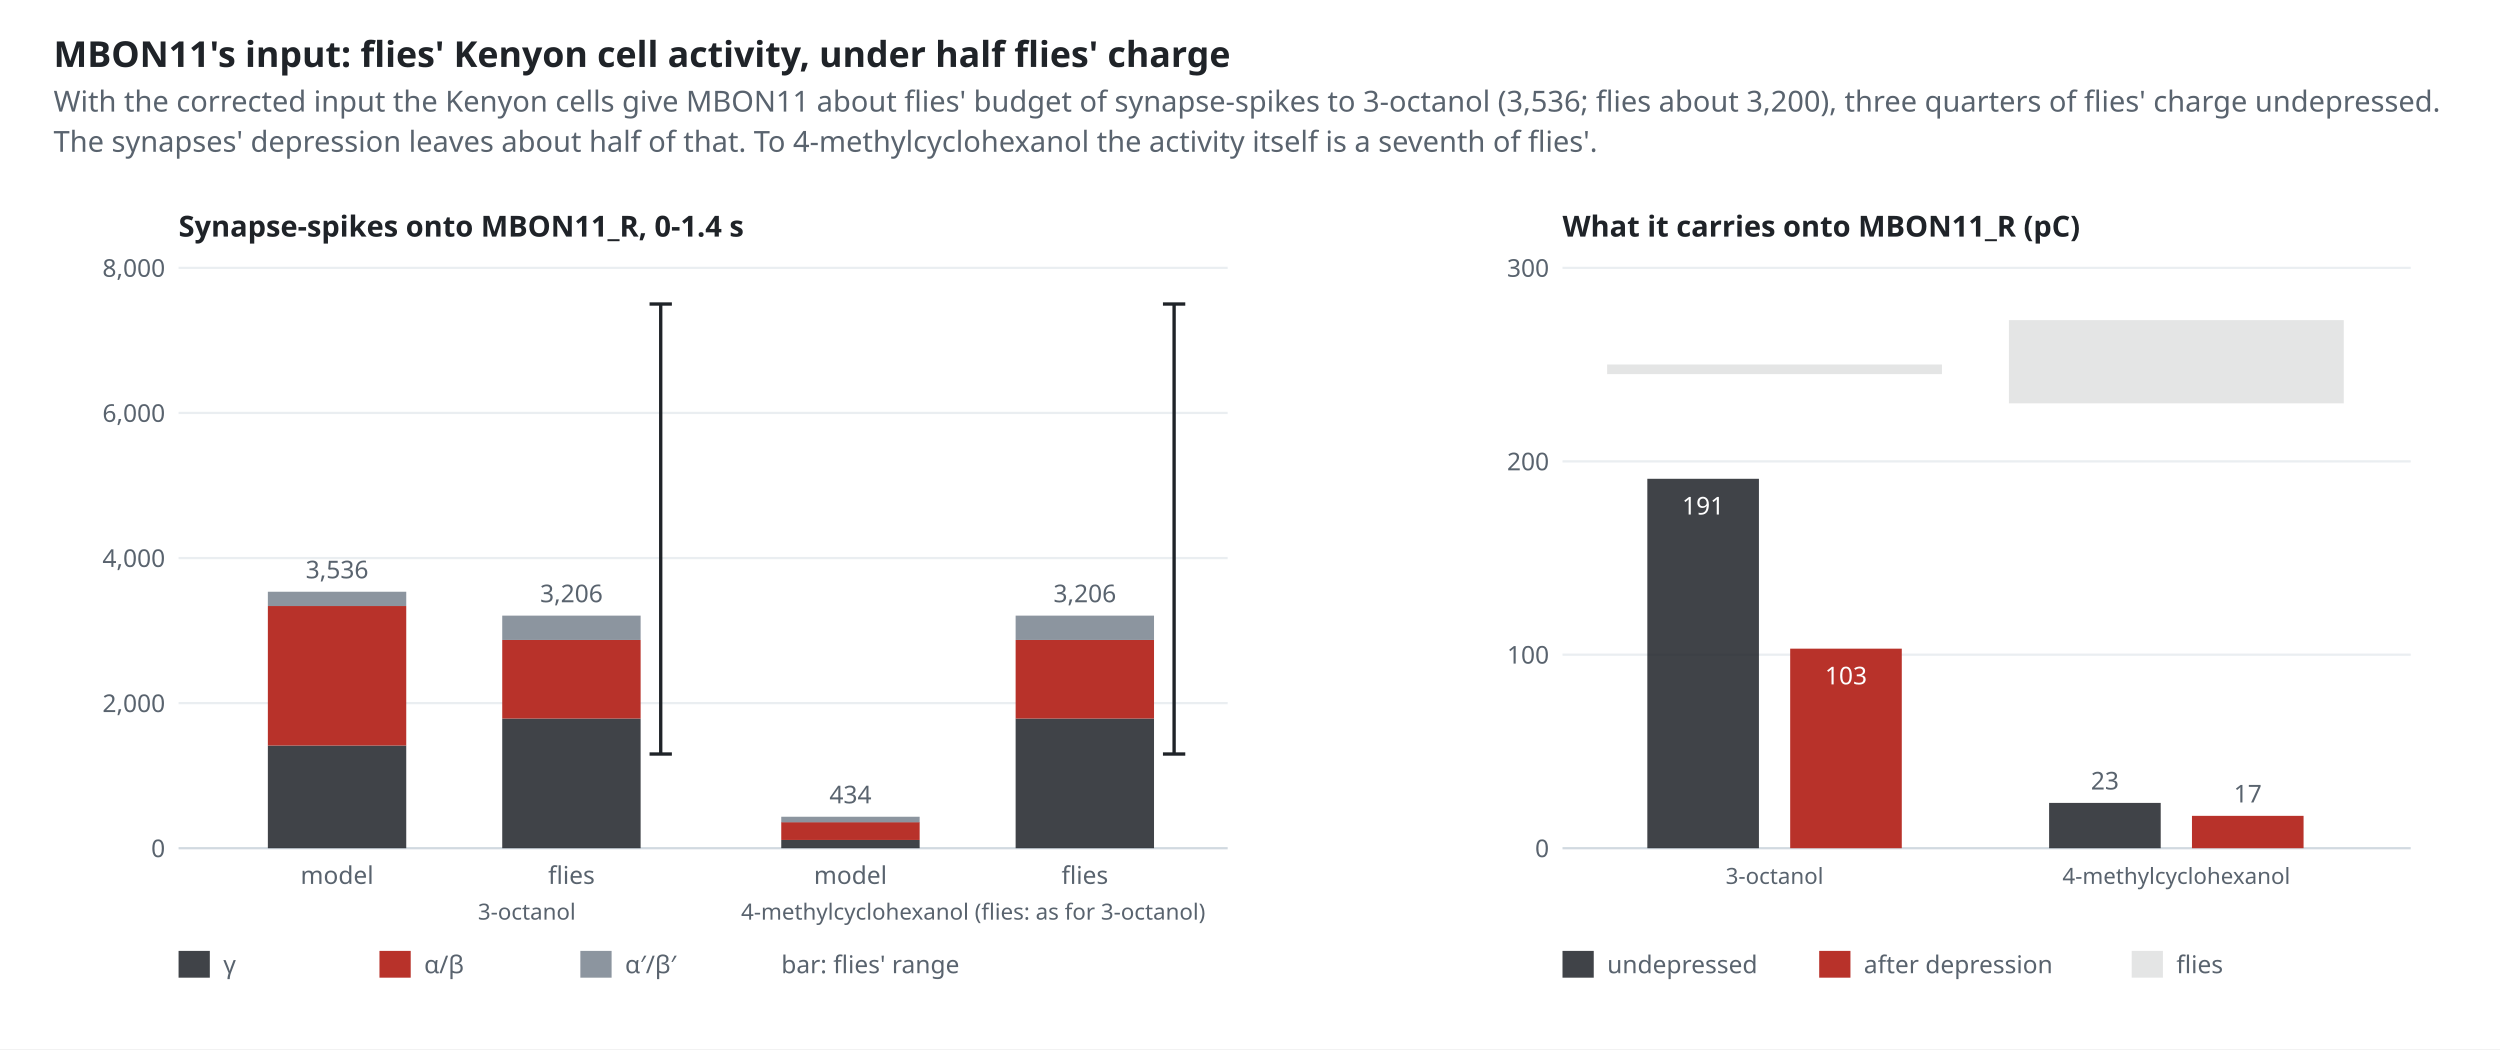
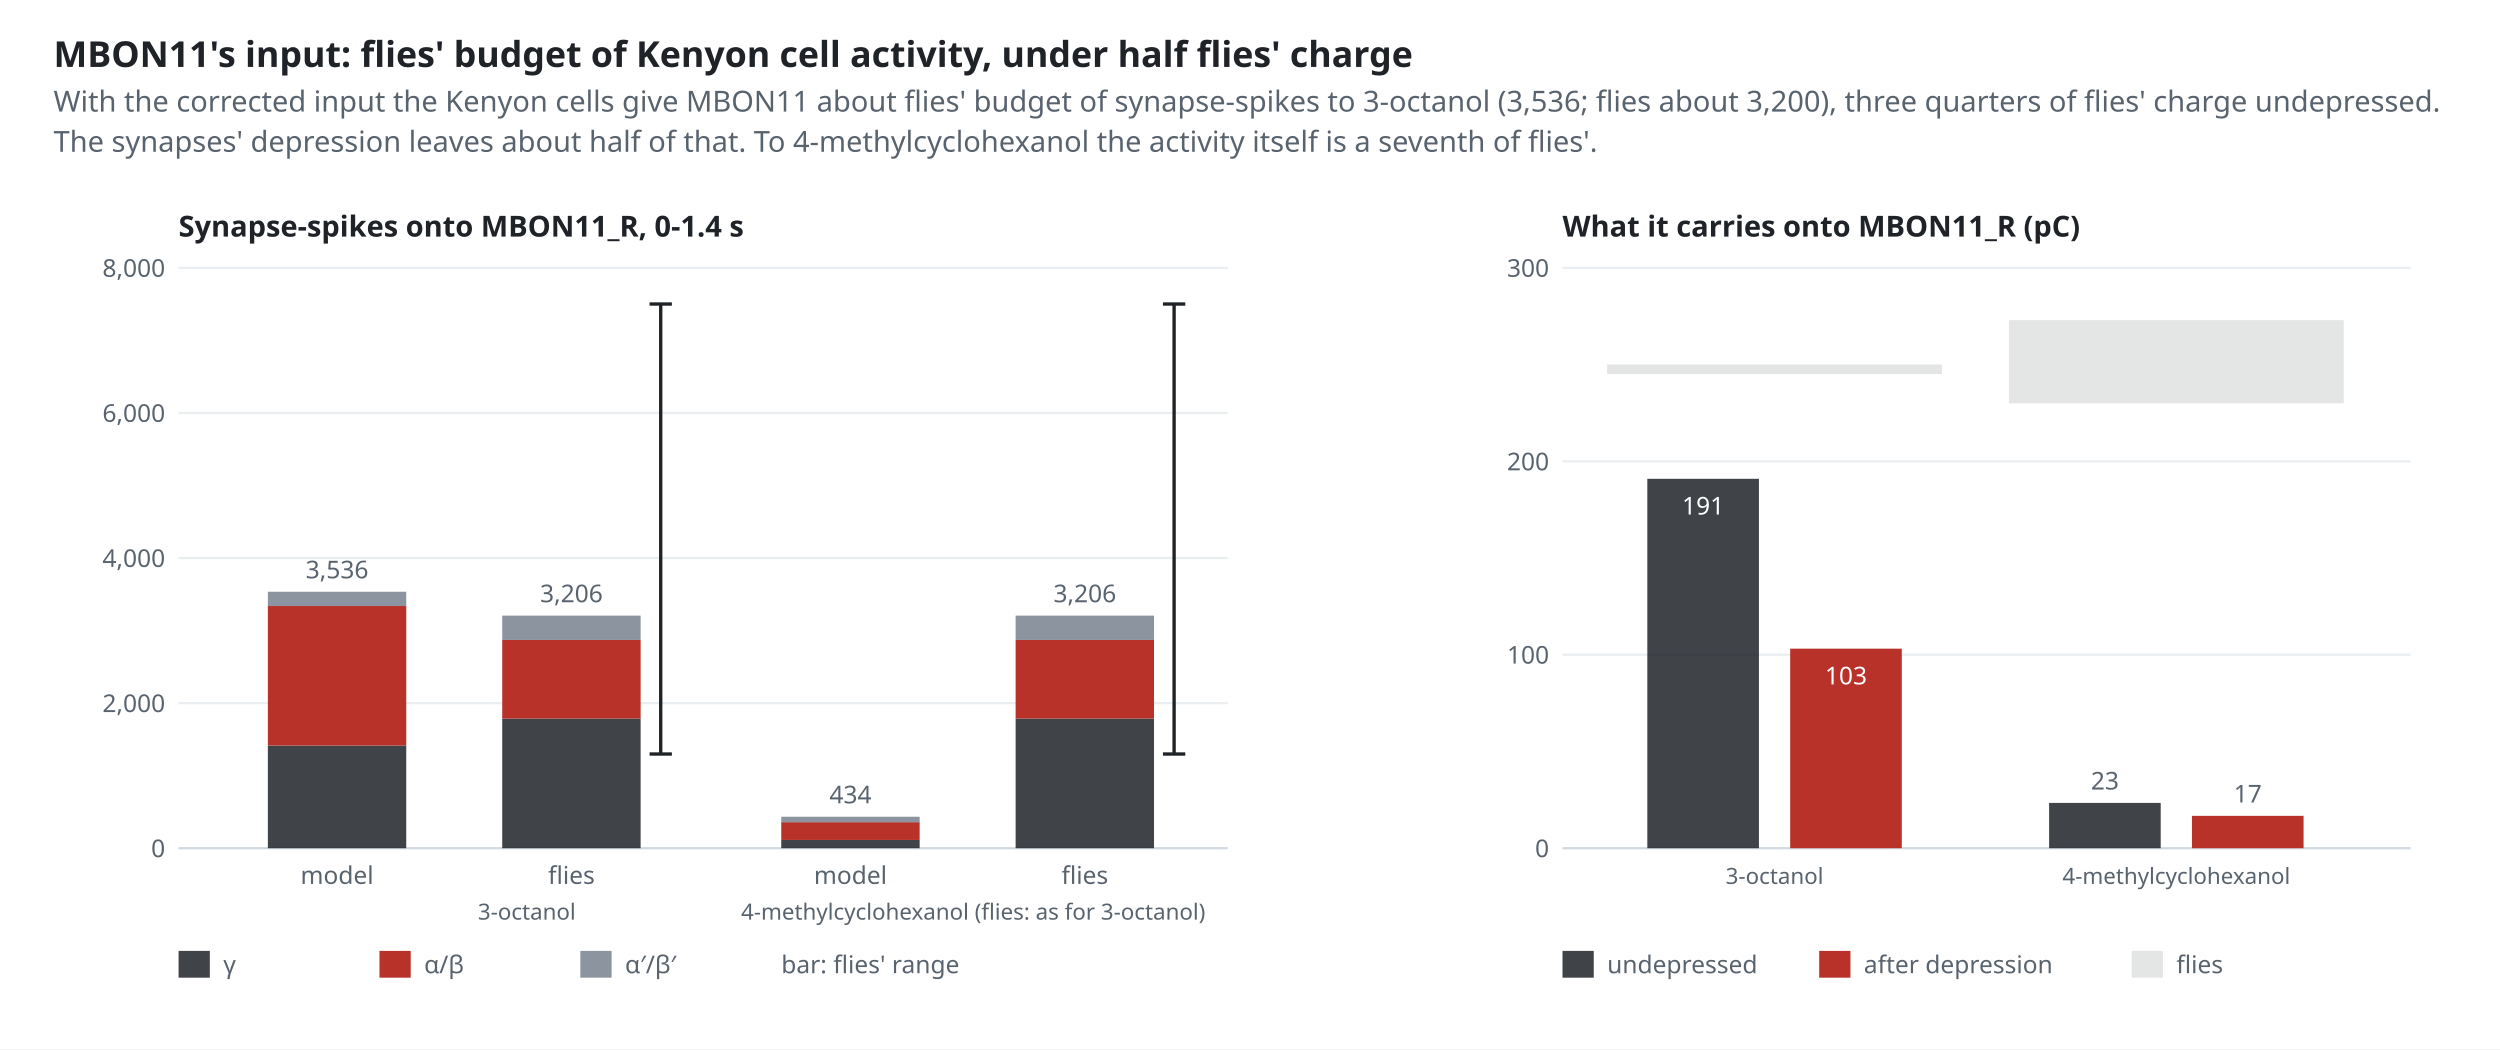
<svg xmlns="http://www.w3.org/2000/svg" width="1120" height="470" viewBox="0 0 1120 470" role="img" aria-labelledby="t">
  <style>
    text { font-family: -apple-system, BlinkMacSystemFont, 'Segoe UI', 'Noto Sans', Helvetica, Arial, sans-serif; }
    .lab { font-size: 16px; font-weight: 600; fill: #1f2328; }
    .val { font-size: 13px; font-weight: 600; fill: #1f2328; }
    .note { font-size: 13px; fill: #59636e; }
    .tick { font-size: 11px; fill: #59636e; }
    .tiny { font-size: 10px; fill: #59636e; }
    </style>
  <rect width="1120" height="470" fill="#ffffff" />
-   <text x="24.0" y="30.0" class="lab" text-anchor="start">MBON11's input: flies' Kenyon cell activity, under half flies' charge</text>
+   <text x="24.0" y="30.0" class="lab" text-anchor="start">MBON11's input: flies' budget of Kenyon cell activity, under half flies' charge</text>
  <text x="24.0" y="50.0" class="note" text-anchor="start">With the corrected input the Kenyon cells give MBON11 about flies' budget of synapse-spikes to 3-octanol (3,536; flies about 3,200), three quarters of flies' charge undepressed.</text>
  <text x="24.0" y="68.0" class="note" text-anchor="start">The synapses' depression leaves about half of that. To 4-methylcyclohexanol the activity itself is a seventh of flies'.</text>
  <text x="80.0" y="106.0" class="val" text-anchor="start">Synapse-spikes onto MBON11_R, 0-1.4 s</text>
  <line x1="80" y1="380.0" x2="550" y2="380.0" stroke="#d1d9e0" stroke-opacity="1" />
  <text x="74.0" y="384.0" class="tick" text-anchor="end">0</text>
  <line x1="80" y1="315.0" x2="550" y2="315.0" stroke="#d1d9e0" stroke-opacity="0.45" />
  <text x="74.0" y="319.0" class="tick" text-anchor="end">2,000</text>
  <line x1="80" y1="250.0" x2="550" y2="250.0" stroke="#d1d9e0" stroke-opacity="0.45" />
  <text x="74.0" y="254.0" class="tick" text-anchor="end">4,000</text>
  <line x1="80" y1="185.0" x2="550" y2="185.0" stroke="#d1d9e0" stroke-opacity="0.45" />
  <text x="74.0" y="189.0" class="tick" text-anchor="end">6,000</text>
  <line x1="80" y1="120.0" x2="550" y2="120.0" stroke="#d1d9e0" stroke-opacity="0.45" />
  <text x="74.0" y="124.0" class="tick" text-anchor="end">8,000</text>
  <rect x="120" y="334.0" width="62" height="46.0" fill="#1f2328" fill-opacity="0.85" />
  <rect x="120" y="271.5" width="62" height="62.5" fill="#b8322a" fill-opacity="1.0" />
  <rect x="120" y="265.1" width="62" height="6.4" fill="#8c959f" fill-opacity="1.0" />
  <text x="151.0" y="259.1" class="tick" text-anchor="middle">3,536</text>
  <text x="151.0" y="396.0" class="tick" text-anchor="middle">model</text>
  <rect x="225" y="321.9" width="62" height="58.1" fill="#1f2328" fill-opacity="0.85" />
  <rect x="225" y="286.7" width="62" height="35.2" fill="#b8322a" fill-opacity="1.0" />
  <rect x="225" y="275.8" width="62" height="10.9" fill="#8c959f" fill-opacity="1.0" />
  <line x1="296.0" y1="337.8" x2="296.0" y2="136.2" stroke="#1f2328" stroke-width="1.5" />
  <line x1="291.0" y1="337.8" x2="301.0" y2="337.8" stroke="#1f2328" stroke-width="1.5" />
  <line x1="291.0" y1="136.2" x2="301.0" y2="136.2" stroke="#1f2328" stroke-width="1.5" />
  <text x="256.0" y="269.8" class="tick" text-anchor="middle">3,206</text>
  <text x="256.0" y="396.0" class="tick" text-anchor="middle">flies</text>
  <rect x="350" y="376.3" width="62" height="3.7" fill="#1f2328" fill-opacity="0.85" />
  <rect x="350" y="368.3" width="62" height="8.0" fill="#b8322a" fill-opacity="1.0" />
  <rect x="350" y="365.9" width="62" height="2.5" fill="#8c959f" fill-opacity="1.0" />
  <text x="381.0" y="359.9" class="tick" text-anchor="middle">434</text>
  <text x="381.0" y="396.0" class="tick" text-anchor="middle">model</text>
  <rect x="455" y="321.9" width="62" height="58.1" fill="#1f2328" fill-opacity="0.85" />
  <rect x="455" y="286.7" width="62" height="35.2" fill="#b8322a" fill-opacity="1.0" />
  <rect x="455" y="275.8" width="62" height="10.9" fill="#8c959f" fill-opacity="1.0" />
  <line x1="526.0" y1="337.8" x2="526.0" y2="136.2" stroke="#1f2328" stroke-width="1.5" />
  <line x1="521.0" y1="337.8" x2="531.0" y2="337.8" stroke="#1f2328" stroke-width="1.5" />
  <line x1="521.0" y1="136.2" x2="531.0" y2="136.2" stroke="#1f2328" stroke-width="1.5" />
  <text x="486.0" y="269.8" class="tick" text-anchor="middle">3,206</text>
  <text x="486.0" y="396.0" class="tick" text-anchor="middle">flies</text>
  <text x="236.0" y="412.0" class="tiny" text-anchor="middle">3-octanol</text>
  <text x="436.0" y="412.0" class="tiny" text-anchor="middle">4-methylcyclohexanol (flies: as for 3-octanol)</text>
  <rect x="80" y="426" width="14" height="12" fill="#1f2328" fill-opacity="0.85" />
  <text x="100.0" y="436.0" class="tick" text-anchor="start">γ</text>
  <rect x="170" y="426" width="14" height="12" fill="#b8322a" fill-opacity="1.0" />
  <text x="190.0" y="436.0" class="tick" text-anchor="start">α/β</text>
  <rect x="260" y="426" width="14" height="12" fill="#8c959f" fill-opacity="1.0" />
  <text x="280.0" y="436.0" class="tick" text-anchor="start">α′/β′</text>
  <text x="350.0" y="436.0" class="tick" text-anchor="start">bar: flies' range</text>
  <text x="700.0" y="106.0" class="val" text-anchor="start">What it carries onto MBON11_R (pC)</text>
  <line x1="700" y1="380.0" x2="1080" y2="380.0" stroke="#d1d9e0" stroke-opacity="1" />
  <text x="694.0" y="384.0" class="tick" text-anchor="end">0</text>
  <line x1="700" y1="293.3" x2="1080" y2="293.3" stroke="#d1d9e0" stroke-opacity="0.45" />
  <text x="694.0" y="297.3" class="tick" text-anchor="end">100</text>
  <line x1="700" y1="206.7" x2="1080" y2="206.7" stroke="#d1d9e0" stroke-opacity="0.45" />
  <text x="694.0" y="210.7" class="tick" text-anchor="end">200</text>
  <line x1="700" y1="120.0" x2="1080" y2="120.0" stroke="#d1d9e0" stroke-opacity="0.45" />
  <text x="694.0" y="124.0" class="tick" text-anchor="end">300</text>
  <rect x="720" y="163.3" width="150" height="4.3" fill="#1f2328" fill-opacity="0.12" />
  <rect x="738" y="214.5" width="50" height="165.5" fill="#1f2328" fill-opacity="0.85" />
  <text x="763.0" y="230.5" class="tick" text-anchor="middle" style="fill: #ffffff">191</text>
  <rect x="802" y="290.6" width="50" height="89.4" fill="#b8322a" fill-opacity="1.0" />
  <text x="827.0" y="306.6" class="tick" text-anchor="middle" style="fill: #ffffff">103</text>
  <text x="795.0" y="396.0" class="tiny" text-anchor="middle">3-octanol</text>
  <rect x="900" y="143.4" width="150" height="37.3" fill="#1f2328" fill-opacity="0.12" />
  <rect x="918" y="359.7" width="50" height="20.3" fill="#1f2328" fill-opacity="0.85" />
  <text x="943.0" y="353.7" class="tick" text-anchor="middle">23</text>
  <rect x="982" y="365.5" width="50" height="14.5" fill="#b8322a" fill-opacity="1.0" />
  <text x="1007.0" y="359.5" class="tick" text-anchor="middle">17</text>
  <text x="975.0" y="396.0" class="tiny" text-anchor="middle">4-methylcyclohexanol</text>
  <rect x="700" y="426" width="14" height="12" fill="#1f2328" fill-opacity="0.85" />
  <text x="720.0" y="436.0" class="tick" text-anchor="start">undepressed</text>
  <rect x="815" y="426" width="14" height="12" fill="#b8322a" />
  <text x="835.0" y="436.0" class="tick" text-anchor="start">after depression</text>
  <rect x="955" y="426" width="14" height="12" fill="#1f2328" fill-opacity="0.12" />
  <text x="975.0" y="436.0" class="tick" text-anchor="start">flies</text>
</svg>
